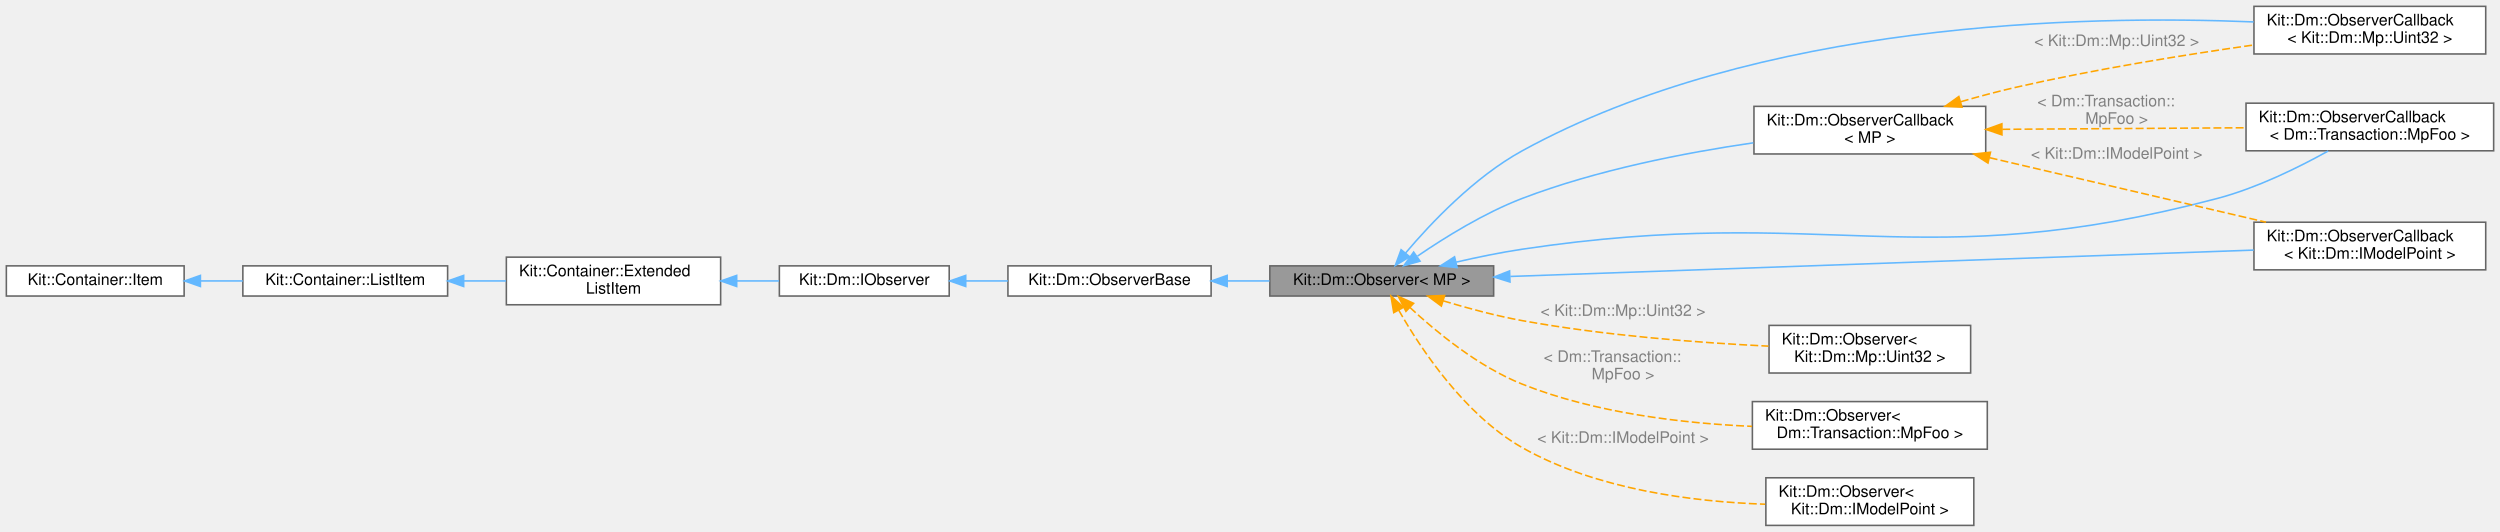
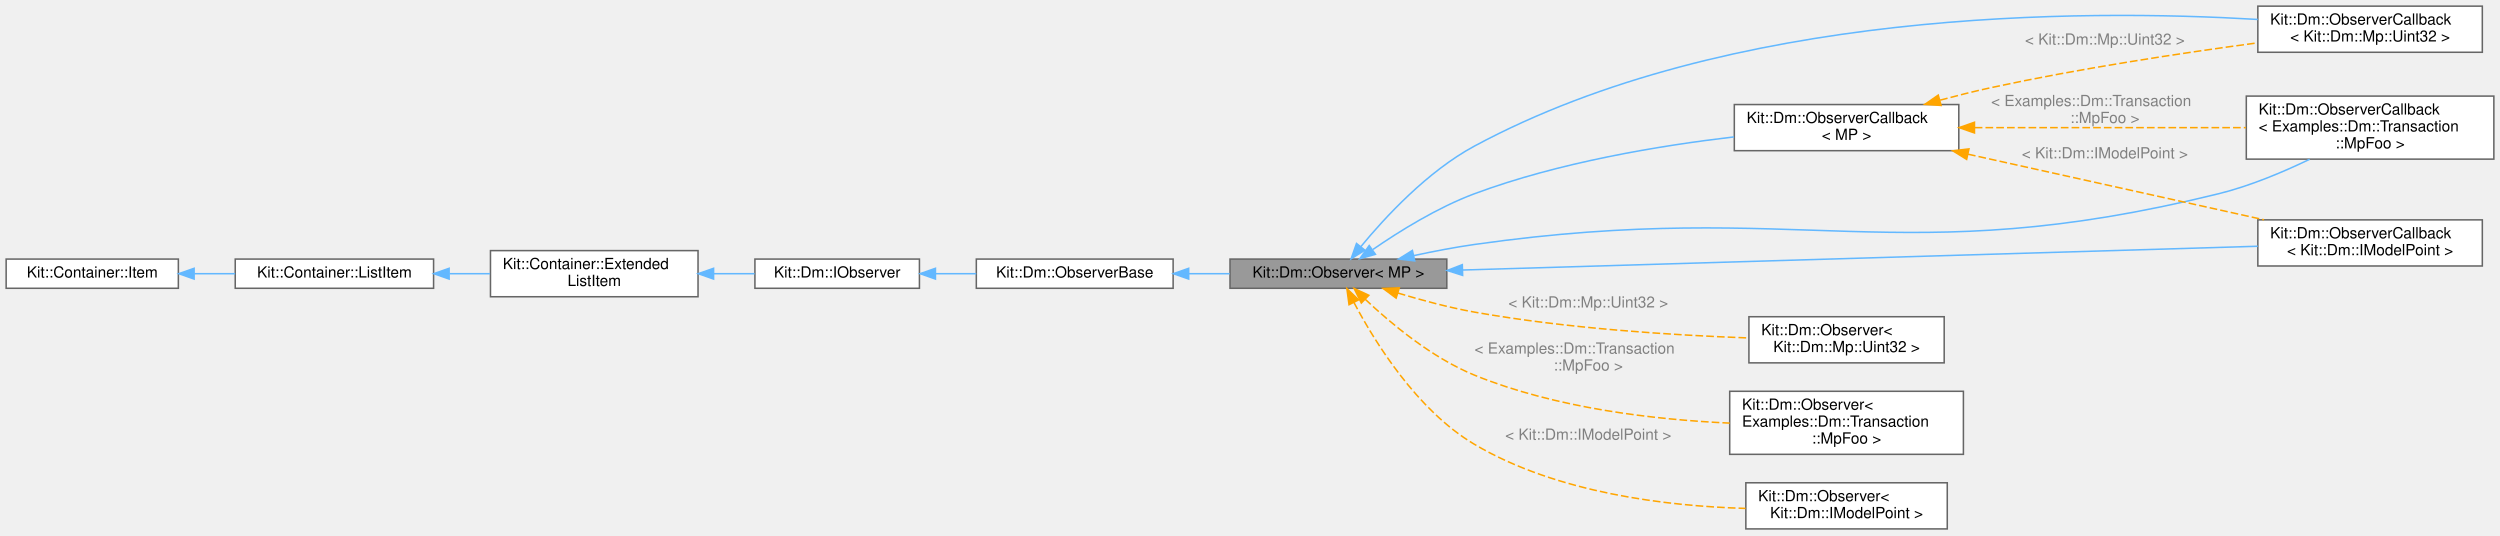
- <svg xmlns="http://www.w3.org/2000/svg" xmlns:xlink="http://www.w3.org/1999/xlink" width="1575pt" height="335pt" viewBox="0.00 0.00 1575.00 335.00">
-   <g id="graph0" class="graph" transform="scale(1 1) rotate(0) translate(4 331)">
+ <svg xmlns="http://www.w3.org/2000/svg" xmlns:xlink="http://www.w3.org/1999/xlink" width="1626pt" height="348pt" viewBox="0.00 0.00 1626.00 348.00">
+   <g id="graph0" class="graph" transform="scale(1 1) rotate(0) translate(4 344)">
    <g id="Node000001" class="node">
      <g id="a_Node000001">
        <a xlink:title="This template class defines a type safe Observer.">
-           <polygon fill="#999999" stroke="#666666" points="937,-163.5 796,-163.5 796,-144.5 937,-144.5 937,-163.5" />
-           <text text-anchor="middle" x="866.5" y="-151.5" font-family="Helvetica,sans-Serif" font-size="10.00">Kit::Dm::Observer&lt; MP &gt;</text>
+           <polygon fill="#999999" stroke="#666666" points="937,-175.5 796,-175.5 796,-156.5 937,-156.5 937,-175.5" />
+           <text text-anchor="middle" x="866.5" y="-163.5" font-family="Helvetica,sans-Serif" font-size="10.00">Kit::Dm::Observer&lt; MP &gt;</text>
        </a>
      </g>
    </g>
    <g id="Node000007" class="node">
      <g id="a_Node000007">
        <a xlink:href="class_kit_1_1_dm_1_1_observer_callback.html" target="_top" xlink:title=" ">
-           <polygon fill="white" stroke="#666666" points="1562,-327 1416,-327 1416,-297 1562,-297 1562,-327" />
-           <text text-anchor="start" x="1424" y="-315" font-family="Helvetica,sans-Serif" font-size="10.00">Kit::Dm::ObserverCallback</text>
-           <text text-anchor="middle" x="1489" y="-304" font-family="Helvetica,sans-Serif" font-size="10.00">&lt; Kit::Dm::Mp::Uint32 &gt;</text>
+           <polygon fill="white" stroke="#666666" points="1610.5,-340 1464.5,-340 1464.5,-310 1610.5,-310 1610.5,-340" />
+           <text text-anchor="start" x="1472.5" y="-328" font-family="Helvetica,sans-Serif" font-size="10.00">Kit::Dm::ObserverCallback</text>
+           <text text-anchor="middle" x="1537.5" y="-317" font-family="Helvetica,sans-Serif" font-size="10.00">&lt; Kit::Dm::Mp::Uint32 &gt;</text>
        </a>
      </g>
    </g>
    <g id="edge6_Node000001_Node000007" class="edge">
      <g id="a_edge6_Node000001_Node000007">
        <a xlink:title=" ">
-           <path fill="none" stroke="#63b8ff" d="M881.46,-171.54C897.31,-190.28 924.92,-219.51 955,-236 1103.36,-317.32 1308.37,-321.64 1415.76,-317.19" />
-           <polygon fill="#63b8ff" stroke="#63b8ff" points="884.1,-169.24 875.03,-163.75 878.7,-173.69 884.1,-169.24" />
+           <path fill="none" stroke="#63b8ff" d="M881.09,-183.58C896.81,-202.66 924.46,-232.57 955,-249 1120.43,-337.99 1349.45,-338.19 1464.47,-331.35" />
+           <polygon fill="#63b8ff" stroke="#63b8ff" points="883.73,-181.28 874.75,-175.67 878.27,-185.66 883.73,-181.28" />
        </a>
      </g>
    </g>
    <g id="Node000008" class="node">
      <g id="a_Node000008">
        <a xlink:href="class_kit_1_1_dm_1_1_observer_callback.html" target="_top" xlink:title=" ">
-           <polygon fill="white" stroke="#666666" points="1567,-266 1411,-266 1411,-236 1567,-236 1567,-266" />
-           <text text-anchor="start" x="1419" y="-254" font-family="Helvetica,sans-Serif" font-size="10.00">Kit::Dm::ObserverCallback</text>
-           <text text-anchor="middle" x="1489" y="-243" font-family="Helvetica,sans-Serif" font-size="10.00">&lt; Dm::Transaction::MpFoo &gt;</text>
+           <polygon fill="white" stroke="#666666" points="1618,-281.5 1457,-281.5 1457,-240.5 1618,-240.5 1618,-281.5" />
+           <text text-anchor="start" x="1465" y="-269.5" font-family="Helvetica,sans-Serif" font-size="10.00">Kit::Dm::ObserverCallback</text>
+           <text text-anchor="start" x="1465" y="-258.5" font-family="Helvetica,sans-Serif" font-size="10.00">&lt; Examples::Dm::Transaction</text>
+           <text text-anchor="middle" x="1537.5" y="-247.5" font-family="Helvetica,sans-Serif" font-size="10.00">::MpFoo &gt;</text>
        </a>
      </g>
    </g>
    <g id="edge7_Node000001_Node000008" class="edge">
      <g id="a_edge7_Node000001_Node000008">
        <a xlink:title=" ">
-           <path fill="none" stroke="#63b8ff" d="M913.36,-165.86C926.71,-168.94 941.37,-171.96 955,-174 1148.03,-202.94 1204.26,-156.26 1393,-206 1417.88,-212.56 1444.17,-225.54 1462.78,-235.89" />
-           <polygon fill="#63b8ff" stroke="#63b8ff" points="913.99,-162.41 903.45,-163.51 912.37,-169.22 913.99,-162.41" />
+           <path fill="none" stroke="#63b8ff" d="M915.58,-177.76C928.33,-180.51 942.13,-183.17 955,-185 1168.47,-215.29 1229.66,-166.39 1439,-218 1459.3,-223 1480.67,-231.97 1498.22,-240.42" />
+           <polygon fill="#63b8ff" stroke="#63b8ff" points="916.14,-174.3 905.62,-175.54 914.62,-181.13 916.14,-174.3" />
        </a>
      </g>
    </g>
    <g id="Node000009" class="node">
      <g id="a_Node000009">
        <a xlink:href="class_kit_1_1_dm_1_1_observer_callback.html" target="_top" xlink:title=" ">
-           <polygon fill="white" stroke="#666666" points="1562,-191 1416,-191 1416,-161 1562,-161 1562,-191" />
-           <text text-anchor="start" x="1424" y="-179" font-family="Helvetica,sans-Serif" font-size="10.00">Kit::Dm::ObserverCallback</text>
-           <text text-anchor="middle" x="1489" y="-168" font-family="Helvetica,sans-Serif" font-size="10.00">&lt; Kit::Dm::IModelPoint &gt;</text>
+           <polygon fill="white" stroke="#666666" points="1610.5,-201 1464.5,-201 1464.5,-171 1610.5,-171 1610.5,-201" />
+           <text text-anchor="start" x="1472.5" y="-189" font-family="Helvetica,sans-Serif" font-size="10.00">Kit::Dm::ObserverCallback</text>
+           <text text-anchor="middle" x="1537.5" y="-178" font-family="Helvetica,sans-Serif" font-size="10.00">&lt; Kit::Dm::IModelPoint &gt;</text>
        </a>
      </g>
    </g>
    <g id="edge8_Node000001_Node000009" class="edge">
      <g id="a_edge8_Node000001_Node000009">
        <a xlink:title=" ">
-           <path fill="none" stroke="#63b8ff" d="M947.53,-156.84C1069.23,-161.15 1298.96,-169.3 1415.81,-173.44" />
-           <polygon fill="#63b8ff" stroke="#63b8ff" points="947.29,-153.33 937.17,-156.47 947.04,-160.32 947.29,-153.33" />
+           <path fill="none" stroke="#63b8ff" d="M947.2,-168.38C1078.5,-172.31 1338.3,-180.07 1464.43,-183.85" />
+           <polygon fill="#63b8ff" stroke="#63b8ff" points="947.3,-164.88 937.2,-168.08 947.09,-171.88 947.3,-164.88" />
        </a>
      </g>
    </g>
    <g id="Node000010" class="node">
      <g id="a_Node000010">
        <a xlink:href="class_kit_1_1_dm_1_1_observer_callback.html" target="_top" xlink:title="This template class implements a Observer that uses a callback function (or similar callable) for cha...">
-           <polygon fill="white" stroke="#666666" points="1247,-264 1101,-264 1101,-234 1247,-234 1247,-264" />
-           <text text-anchor="start" x="1109" y="-252" font-family="Helvetica,sans-Serif" font-size="10.00">Kit::Dm::ObserverCallback</text>
-           <text text-anchor="middle" x="1174" y="-241" font-family="Helvetica,sans-Serif" font-size="10.00">&lt; MP &gt;</text>
+           <polygon fill="white" stroke="#666666" points="1270,-276 1124,-276 1124,-246 1270,-246 1270,-276" />
+           <text text-anchor="start" x="1132" y="-264" font-family="Helvetica,sans-Serif" font-size="10.00">Kit::Dm::ObserverCallback</text>
+           <text text-anchor="middle" x="1197" y="-253" font-family="Helvetica,sans-Serif" font-size="10.00">&lt; MP &gt;</text>
        </a>
      </g>
    </g>
    <g id="edge9_Node000001_Node000010" class="edge">
      <g id="a_edge9_Node000001_Node000010">
        <a xlink:title=" ">
-           <path fill="none" stroke="#63b8ff" d="M889.04,-169.66C906.13,-181.35 931.05,-196.83 955,-206 1001.84,-223.92 1057.32,-234.73 1100.59,-241.03" />
-           <polygon fill="#63b8ff" stroke="#63b8ff" points="890.61,-166.48 880.41,-163.61 886.6,-172.21 890.61,-166.48" />
+           <path fill="none" stroke="#63b8ff" d="M889,-181.78C906.06,-193.54 930.97,-209.05 955,-218 1009.67,-238.35 1074.99,-249.24 1123.83,-254.96" />
+           <polygon fill="#63b8ff" stroke="#63b8ff" points="890.57,-178.6 880.38,-175.7 886.53,-184.32 890.57,-178.6" />
        </a>
      </g>
    </g>
    <g id="Node000011" class="node">
      <g id="a_Node000011">
        <a xlink:href="class_kit_1_1_dm_1_1_observer.html" target="_top" xlink:title=" ">
-           <polygon fill="white" stroke="#666666" points="1237.5,-126 1110.5,-126 1110.5,-96 1237.5,-96 1237.5,-126" />
-           <text text-anchor="start" x="1118.5" y="-114" font-family="Helvetica,sans-Serif" font-size="10.00">Kit::Dm::Observer&lt;</text>
-           <text text-anchor="middle" x="1174" y="-103" font-family="Helvetica,sans-Serif" font-size="10.00"> Kit::Dm::Mp::Uint32 &gt;</text>
+           <polygon fill="white" stroke="#666666" points="1260.5,-138 1133.5,-138 1133.5,-108 1260.5,-108 1260.5,-138" />
+           <text text-anchor="start" x="1141.5" y="-126" font-family="Helvetica,sans-Serif" font-size="10.00">Kit::Dm::Observer&lt;</text>
+           <text text-anchor="middle" x="1197" y="-115" font-family="Helvetica,sans-Serif" font-size="10.00"> Kit::Dm::Mp::Uint32 &gt;</text>
        </a>
      </g>
    </g>
    <g id="edge13_Node000001_Node000011" class="edge">
      <g id="a_edge13_Node000001_Node000011">
        <a xlink:title=" ">
-           <path fill="none" stroke="orange" stroke-dasharray="5,2" d="M905.17,-141.49C920.48,-136.86 938.43,-132.02 955,-129 1006.74,-119.57 1066.31,-115.07 1110.08,-112.93" />
-           <polygon fill="orange" stroke="orange" points="904.06,-138.17 895.54,-144.47 906.13,-144.85 904.06,-138.17" />
-         </a>
-       </g>
-       <text text-anchor="middle" x="1018.5" y="-132" font-family="Helvetica,sans-Serif" font-size="10.00" fill="grey"> &lt; Kit::Dm::Mp::Uint32 &gt;</text>
+           <path fill="none" stroke="orange" stroke-dasharray="5,2" d="M905.16,-153.42C920.46,-148.79 938.41,-143.96 955,-141 1015,-130.3 1084.49,-125.95 1133.4,-124.19" />
+           <polygon fill="orange" stroke="orange" points="904.04,-150.1 895.53,-156.41 906.12,-156.79 904.04,-150.1" />
+         </a>
+       </g>
+       <text text-anchor="middle" x="1029" y="-144" font-family="Helvetica,sans-Serif" font-size="10.00" fill="grey"> &lt; Kit::Dm::Mp::Uint32 &gt;</text>
    </g>
    <g id="Node000012" class="node">
      <g id="a_Node000012">
        <a xlink:href="class_kit_1_1_dm_1_1_observer.html" target="_top" xlink:title=" ">
-           <polygon fill="white" stroke="#666666" points="1248,-78 1100,-78 1100,-48 1248,-48 1248,-78" />
-           <text text-anchor="start" x="1108" y="-66" font-family="Helvetica,sans-Serif" font-size="10.00">Kit::Dm::Observer&lt;</text>
-           <text text-anchor="middle" x="1174" y="-55" font-family="Helvetica,sans-Serif" font-size="10.00"> Dm::Transaction::MpFoo &gt;</text>
+           <polygon fill="white" stroke="#666666" points="1273,-89.5 1121,-89.5 1121,-48.5 1273,-48.5 1273,-89.5" />
+           <text text-anchor="start" x="1129" y="-77.5" font-family="Helvetica,sans-Serif" font-size="10.00">Kit::Dm::Observer&lt;</text>
+           <text text-anchor="start" x="1129" y="-66.5" font-family="Helvetica,sans-Serif" font-size="10.00"> Examples::Dm::Transaction</text>
+           <text text-anchor="middle" x="1197" y="-55.5" font-family="Helvetica,sans-Serif" font-size="10.00">::MpFoo &gt;</text>
        </a>
      </g>
    </g>
    <g id="edge14_Node000001_Node000012" class="edge">
      <g id="a_edge14_Node000001_Node000012">
        <a xlink:title=" ">
-           <path fill="none" stroke="orange" stroke-dasharray="5,2" d="M884.17,-137.36C900.65,-122.02 927.35,-100.01 955,-89 1000.95,-70.71 1056.32,-64.28 1099.76,-62.39" />
-           <polygon fill="orange" stroke="orange" points="881.74,-134.84 876.94,-144.28 886.58,-139.9 881.74,-134.84" />
-         </a>
-       </g>
-       <text text-anchor="start" x="968.5" y="-103" font-family="Helvetica,sans-Serif" font-size="10.00" fill="grey"> &lt; Dm::Transaction::</text>
-       <text text-anchor="middle" x="1018.5" y="-92" font-family="Helvetica,sans-Serif" font-size="10.00" fill="grey">MpFoo &gt;</text>
+           <path fill="none" stroke="orange" stroke-dasharray="5,2" d="M883.87,-149.42C900.31,-133.87 927.14,-111.36 955,-100 1007.83,-78.46 1072.11,-71.03 1120.99,-68.81" />
+           <polygon fill="orange" stroke="orange" points="881.41,-146.93 876.68,-156.41 886.29,-151.95 881.41,-146.93" />
+         </a>
+       </g>
+       <text text-anchor="start" x="955" y="-114" font-family="Helvetica,sans-Serif" font-size="10.00" fill="grey"> &lt; Examples::Dm::Transaction</text>
+       <text text-anchor="middle" x="1029" y="-103" font-family="Helvetica,sans-Serif" font-size="10.00" fill="grey">::MpFoo &gt;</text>
    </g>
    <g id="Node000013" class="node">
      <g id="a_Node000013">
        <a xlink:href="class_kit_1_1_dm_1_1_observer.html" target="_top" xlink:title=" ">
-           <polygon fill="white" stroke="#666666" points="1239.5,-30 1108.5,-30 1108.5,0 1239.5,0 1239.5,-30" />
-           <text text-anchor="start" x="1116.5" y="-18" font-family="Helvetica,sans-Serif" font-size="10.00">Kit::Dm::Observer&lt;</text>
-           <text text-anchor="middle" x="1174" y="-7" font-family="Helvetica,sans-Serif" font-size="10.00"> Kit::Dm::IModelPoint &gt;</text>
+           <polygon fill="white" stroke="#666666" points="1262.5,-30 1131.5,-30 1131.5,0 1262.5,0 1262.5,-30" />
+           <text text-anchor="start" x="1139.5" y="-18" font-family="Helvetica,sans-Serif" font-size="10.00">Kit::Dm::Observer&lt;</text>
+           <text text-anchor="middle" x="1197" y="-7" font-family="Helvetica,sans-Serif" font-size="10.00"> Kit::Dm::IModelPoint &gt;</text>
        </a>
      </g>
    </g>
    <g id="edge15_Node000001_Node000013" class="edge">
      <g id="a_edge15_Node000001_Node000013">
        <a xlink:title=" ">
-           <path fill="none" stroke="orange" stroke-dasharray="5,2" d="M877.2,-135.59C891,-111.39 918.71,-69.56 955,-49 1001.66,-22.57 1062.48,-14.88 1108.02,-13.34" />
-           <polygon fill="orange" stroke="orange" points="874.06,-134.03 872.3,-144.48 880.19,-137.41 874.06,-134.03" />
-         </a>
-       </g>
-       <text text-anchor="middle" x="1018.5" y="-52" font-family="Helvetica,sans-Serif" font-size="10.00" fill="grey"> &lt; Kit::Dm::IModelPoint &gt;</text>
+           <path fill="none" stroke="orange" stroke-dasharray="5,2" d="M876.57,-147.32C889.96,-121.93 917.52,-77.16 955,-55 1008.67,-23.27 1080.17,-14.79 1131.32,-13.33" />
+           <polygon fill="orange" stroke="orange" points="873.41,-145.81 872,-156.31 879.65,-148.98 873.41,-145.81" />
+         </a>
+       </g>
+       <text text-anchor="middle" x="1029" y="-58" font-family="Helvetica,sans-Serif" font-size="10.00" fill="grey"> &lt; Kit::Dm::IModelPoint &gt;</text>
    </g>
    <g id="Node000002" class="node">
      <g id="a_Node000002">
        <a xlink:href="class_kit_1_1_dm_1_1_observer_base.html" target="_top" xlink:title="This mostly concrete class defines the Observer interface - for change notifications - to a Model Poi...">
-           <polygon fill="white" stroke="#666666" points="759,-163.5 631,-163.5 631,-144.5 759,-144.5 759,-163.5" />
-           <text text-anchor="middle" x="695" y="-151.5" font-family="Helvetica,sans-Serif" font-size="10.00">Kit::Dm::ObserverBase</text>
+           <polygon fill="white" stroke="#666666" points="759,-175.5 631,-175.5 631,-156.5 759,-156.5 759,-175.5" />
+           <text text-anchor="middle" x="695" y="-163.5" font-family="Helvetica,sans-Serif" font-size="10.00">Kit::Dm::ObserverBase</text>
        </a>
      </g>
    </g>
    <g id="edge1_Node000001_Node000002" class="edge">
      <g id="a_edge1_Node000001_Node000002">
        <a xlink:title=" ">
-           <path fill="none" stroke="#63b8ff" d="M769.32,-154C778.11,-154 787.05,-154 795.78,-154" />
-           <polygon fill="#63b8ff" stroke="#63b8ff" points="769.12,-150.5 759.12,-154 769.12,-157.5 769.12,-150.5" />
+           <path fill="none" stroke="#63b8ff" d="M769.32,-166C778.11,-166 787.05,-166 795.78,-166" />
+           <polygon fill="#63b8ff" stroke="#63b8ff" points="769.12,-162.5 759.12,-166 769.12,-169.5 769.12,-162.5" />
        </a>
      </g>
    </g>
    <g id="Node000003" class="node">
      <g id="a_Node000003">
        <a xlink:href="class_kit_1_1_dm_1_1_i_observer.html" target="_top" xlink:title="This abstract class defines the Observer interface - for change notifications - to a Model Points dat...">
-           <polygon fill="white" stroke="#666666" points="594,-163.5 487,-163.5 487,-144.5 594,-144.5 594,-163.5" />
-           <text text-anchor="middle" x="540.5" y="-151.5" font-family="Helvetica,sans-Serif" font-size="10.00">Kit::Dm::IObserver</text>
+           <polygon fill="white" stroke="#666666" points="594,-175.5 487,-175.5 487,-156.5 594,-156.5 594,-175.5" />
+           <text text-anchor="middle" x="540.5" y="-163.5" font-family="Helvetica,sans-Serif" font-size="10.00">Kit::Dm::IObserver</text>
        </a>
      </g>
    </g>
    <g id="edge2_Node000002_Node000003" class="edge">
      <g id="a_edge2_Node000002_Node000003">
        <a xlink:title=" ">
-           <path fill="none" stroke="#63b8ff" d="M604.52,-154C613.25,-154 622.22,-154 630.95,-154" />
-           <polygon fill="#63b8ff" stroke="#63b8ff" points="604.41,-150.5 594.41,-154 604.41,-157.5 604.41,-150.5" />
+           <path fill="none" stroke="#63b8ff" d="M604.52,-166C613.25,-166 622.22,-166 630.95,-166" />
+           <polygon fill="#63b8ff" stroke="#63b8ff" points="604.41,-162.5 594.41,-166 604.41,-169.5 604.41,-162.5" />
        </a>
      </g>
    </g>
    <g id="Node000004" class="node">
      <g id="a_Node000004">
        <a xlink:href="class_kit_1_1_container_1_1_extended_list_item.html" target="_top" xlink:title="This class is used by the Container classes to implement a various types of DOUBLY linked containers.">
-           <polygon fill="white" stroke="#666666" points="450,-169 315,-169 315,-139 450,-139 450,-169" />
-           <text text-anchor="start" x="323" y="-157" font-family="Helvetica,sans-Serif" font-size="10.00">Kit::Container::Extended</text>
-           <text text-anchor="middle" x="382.5" y="-146" font-family="Helvetica,sans-Serif" font-size="10.00">ListItem</text>
+           <polygon fill="white" stroke="#666666" points="450,-181 315,-181 315,-151 450,-151 450,-181" />
+           <text text-anchor="start" x="323" y="-169" font-family="Helvetica,sans-Serif" font-size="10.00">Kit::Container::Extended</text>
+           <text text-anchor="middle" x="382.5" y="-158" font-family="Helvetica,sans-Serif" font-size="10.00">ListItem</text>
        </a>
      </g>
    </g>
    <g id="edge3_Node000003_Node000004" class="edge">
      <g id="a_edge3_Node000003_Node000004">
        <a xlink:title=" ">
-           <path fill="none" stroke="#63b8ff" d="M460.23,-154C469.21,-154 478.23,-154 486.78,-154" />
-           <polygon fill="#63b8ff" stroke="#63b8ff" points="460.11,-150.5 450.11,-154 460.11,-157.5 460.11,-150.5" />
+           <path fill="none" stroke="#63b8ff" d="M460.23,-166C469.21,-166 478.23,-166 486.78,-166" />
+           <polygon fill="#63b8ff" stroke="#63b8ff" points="460.11,-162.5 450.11,-166 460.11,-169.5 460.11,-162.5" />
        </a>
      </g>
    </g>
    <g id="Node000005" class="node">
      <g id="a_Node000005">
        <a xlink:href="class_kit_1_1_container_1_1_list_item.html" target="_top" xlink:title="This class is used by the Container classes to implement a various types of linked lists containers.">
-           <polygon fill="white" stroke="#666666" points="278,-163.5 149,-163.5 149,-144.5 278,-144.5 278,-163.5" />
-           <text text-anchor="middle" x="213.5" y="-151.5" font-family="Helvetica,sans-Serif" font-size="10.00">Kit::Container::ListItem</text>
+           <polygon fill="white" stroke="#666666" points="278,-175.5 149,-175.5 149,-156.5 278,-156.5 278,-175.5" />
+           <text text-anchor="middle" x="213.5" y="-163.5" font-family="Helvetica,sans-Serif" font-size="10.00">Kit::Container::ListItem</text>
        </a>
      </g>
    </g>
    <g id="edge4_Node000004_Node000005" class="edge">
      <g id="a_edge4_Node000004_Node000005">
        <a xlink:title=" ">
-           <path fill="none" stroke="#63b8ff" d="M288.34,-154C297.12,-154 306.05,-154 314.73,-154" />
-           <polygon fill="#63b8ff" stroke="#63b8ff" points="288.11,-150.5 278.11,-154 288.11,-157.5 288.11,-150.5" />
+           <path fill="none" stroke="#63b8ff" d="M288.34,-166C297.12,-166 306.05,-166 314.73,-166" />
+           <polygon fill="#63b8ff" stroke="#63b8ff" points="288.11,-162.5 278.11,-166 288.11,-169.5 288.11,-162.5" />
        </a>
      </g>
    </g>
    <g id="Node000006" class="node">
      <g id="a_Node000006">
        <a xlink:href="class_kit_1_1_container_1_1_item.html" target="_top" xlink:title="This class is used by the Intrusive Container classes to enforce the semantic and item/element can be...">
-           <polygon fill="white" stroke="#666666" points="112,-163.5 0,-163.5 0,-144.5 112,-144.5 112,-163.5" />
-           <text text-anchor="middle" x="56" y="-151.5" font-family="Helvetica,sans-Serif" font-size="10.00">Kit::Container::Item</text>
+           <polygon fill="white" stroke="#666666" points="112,-175.5 0,-175.5 0,-156.5 112,-156.5 112,-175.5" />
+           <text text-anchor="middle" x="56" y="-163.5" font-family="Helvetica,sans-Serif" font-size="10.00">Kit::Container::Item</text>
        </a>
      </g>
    </g>
    <g id="edge5_Node000005_Node000006" class="edge">
      <g id="a_edge5_Node000005_Node000006">
        <a xlink:title=" ">
-           <path fill="none" stroke="#63b8ff" d="M122.43,-154C131.2,-154 140.19,-154 148.93,-154" />
-           <polygon fill="#63b8ff" stroke="#63b8ff" points="122.26,-150.5 112.26,-154 122.26,-157.5 122.26,-150.5" />
+           <path fill="none" stroke="#63b8ff" d="M122.43,-166C131.2,-166 140.19,-166 148.93,-166" />
+           <polygon fill="#63b8ff" stroke="#63b8ff" points="122.26,-162.5 112.26,-166 122.26,-169.5 122.26,-162.5" />
        </a>
      </g>
    </g>
    <g id="edge10_Node000010_Node000007" class="edge">
      <g id="a_edge10_Node000010_Node000007">
        <a xlink:title=" ">
-           <path fill="none" stroke="orange" stroke-dasharray="5,2" d="M1231.31,-266.93C1242.72,-270.21 1254.69,-273.42 1266,-276 1315.58,-287.33 1372.18,-296.45 1415.81,-302.67" />
-           <polygon fill="orange" stroke="orange" points="1232.04,-263.49 1221.46,-264.03 1230.07,-270.21 1232.04,-263.49" />
-         </a>
-       </g>
-       <text text-anchor="middle" x="1329.5" y="-302" font-family="Helvetica,sans-Serif" font-size="10.00" fill="grey"> &lt; Kit::Dm::Mp::Uint32 &gt;</text>
+           <path fill="none" stroke="orange" stroke-dasharray="5,2" d="M1257.85,-278.86C1268.82,-281.81 1280.21,-284.67 1291,-287 1348.86,-299.52 1415.24,-309.54 1464.38,-316.14" />
+           <polygon fill="orange" stroke="orange" points="1258.49,-275.41 1247.92,-276.14 1256.64,-282.16 1258.49,-275.41" />
+         </a>
+       </g>
+       <text text-anchor="middle" x="1365" y="-315" font-family="Helvetica,sans-Serif" font-size="10.00" fill="grey"> &lt; Kit::Dm::Mp::Uint32 &gt;</text>
    </g>
    <g id="edge11_Node000010_Node000008" class="edge">
      <g id="a_edge11_Node000010_Node000008">
        <a xlink:title=" ">
-           <path fill="none" stroke="orange" stroke-dasharray="5,2" d="M1257.46,-249.53C1305,-249.83 1364.38,-250.21 1410.97,-250.51" />
-           <polygon fill="orange" stroke="orange" points="1257.22,-246.03 1247.2,-249.46 1257.18,-253.03 1257.22,-246.03" />
-         </a>
-       </g>
-       <text text-anchor="start" x="1279.5" y="-264" font-family="Helvetica,sans-Serif" font-size="10.00" fill="grey"> &lt; Dm::Transaction::</text>
-       <text text-anchor="middle" x="1329.5" y="-253" font-family="Helvetica,sans-Serif" font-size="10.00" fill="grey">MpFoo &gt;</text>
+           <path fill="none" stroke="orange" stroke-dasharray="5,2" d="M1280.36,-261C1334,-261 1403.6,-261 1456.71,-261" />
+           <polygon fill="orange" stroke="orange" points="1280.2,-257.5 1270.2,-261 1280.2,-264.5 1280.2,-257.5" />
+         </a>
+       </g>
+       <text text-anchor="start" x="1291" y="-275" font-family="Helvetica,sans-Serif" font-size="10.00" fill="grey"> &lt; Examples::Dm::Transaction</text>
+       <text text-anchor="middle" x="1365" y="-264" font-family="Helvetica,sans-Serif" font-size="10.00" fill="grey">::MpFoo &gt;</text>
    </g>
    <g id="edge12_Node000010_Node000009" class="edge">
      <g id="a_edge12_Node000010_Node000009">
        <a xlink:title=" ">
-           <path fill="none" stroke="orange" stroke-dasharray="5,2" d="M1249.5,-231.63C1302.51,-219.26 1373.03,-202.81 1423.61,-191.02" />
-           <polygon fill="orange" stroke="orange" points="1248.42,-228.28 1239.47,-233.96 1250.01,-235.1 1248.42,-228.28" />
-         </a>
-       </g>
-       <text text-anchor="middle" x="1329.5" y="-231" font-family="Helvetica,sans-Serif" font-size="10.00" fill="grey"> &lt; Kit::Dm::IModelPoint &gt;</text>
+           <path fill="none" stroke="orange" stroke-dasharray="5,2" d="M1275.98,-243.72C1334.16,-230.83 1412.88,-213.39 1468.52,-201.06" />
+           <polygon fill="orange" stroke="orange" points="1275.1,-240.33 1266.09,-245.91 1276.61,-247.17 1275.1,-240.33" />
+         </a>
+       </g>
+       <text text-anchor="middle" x="1365" y="-241" font-family="Helvetica,sans-Serif" font-size="10.00" fill="grey"> &lt; Kit::Dm::IModelPoint &gt;</text>
    </g>
  </g>
</svg>
